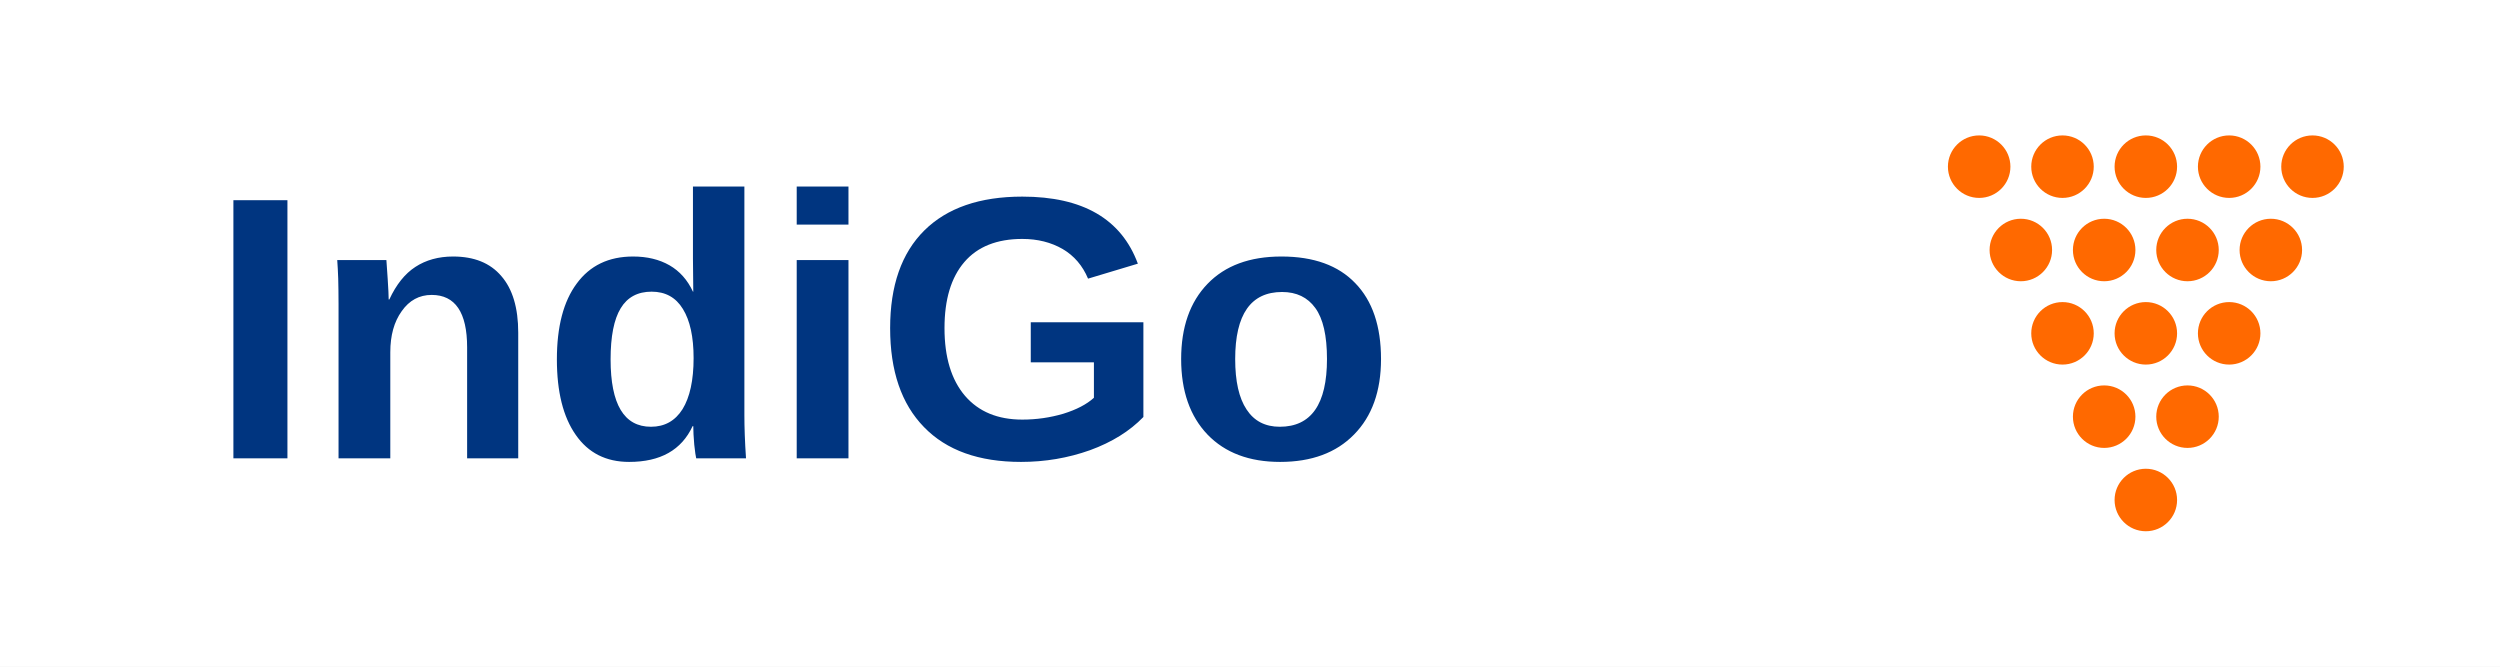
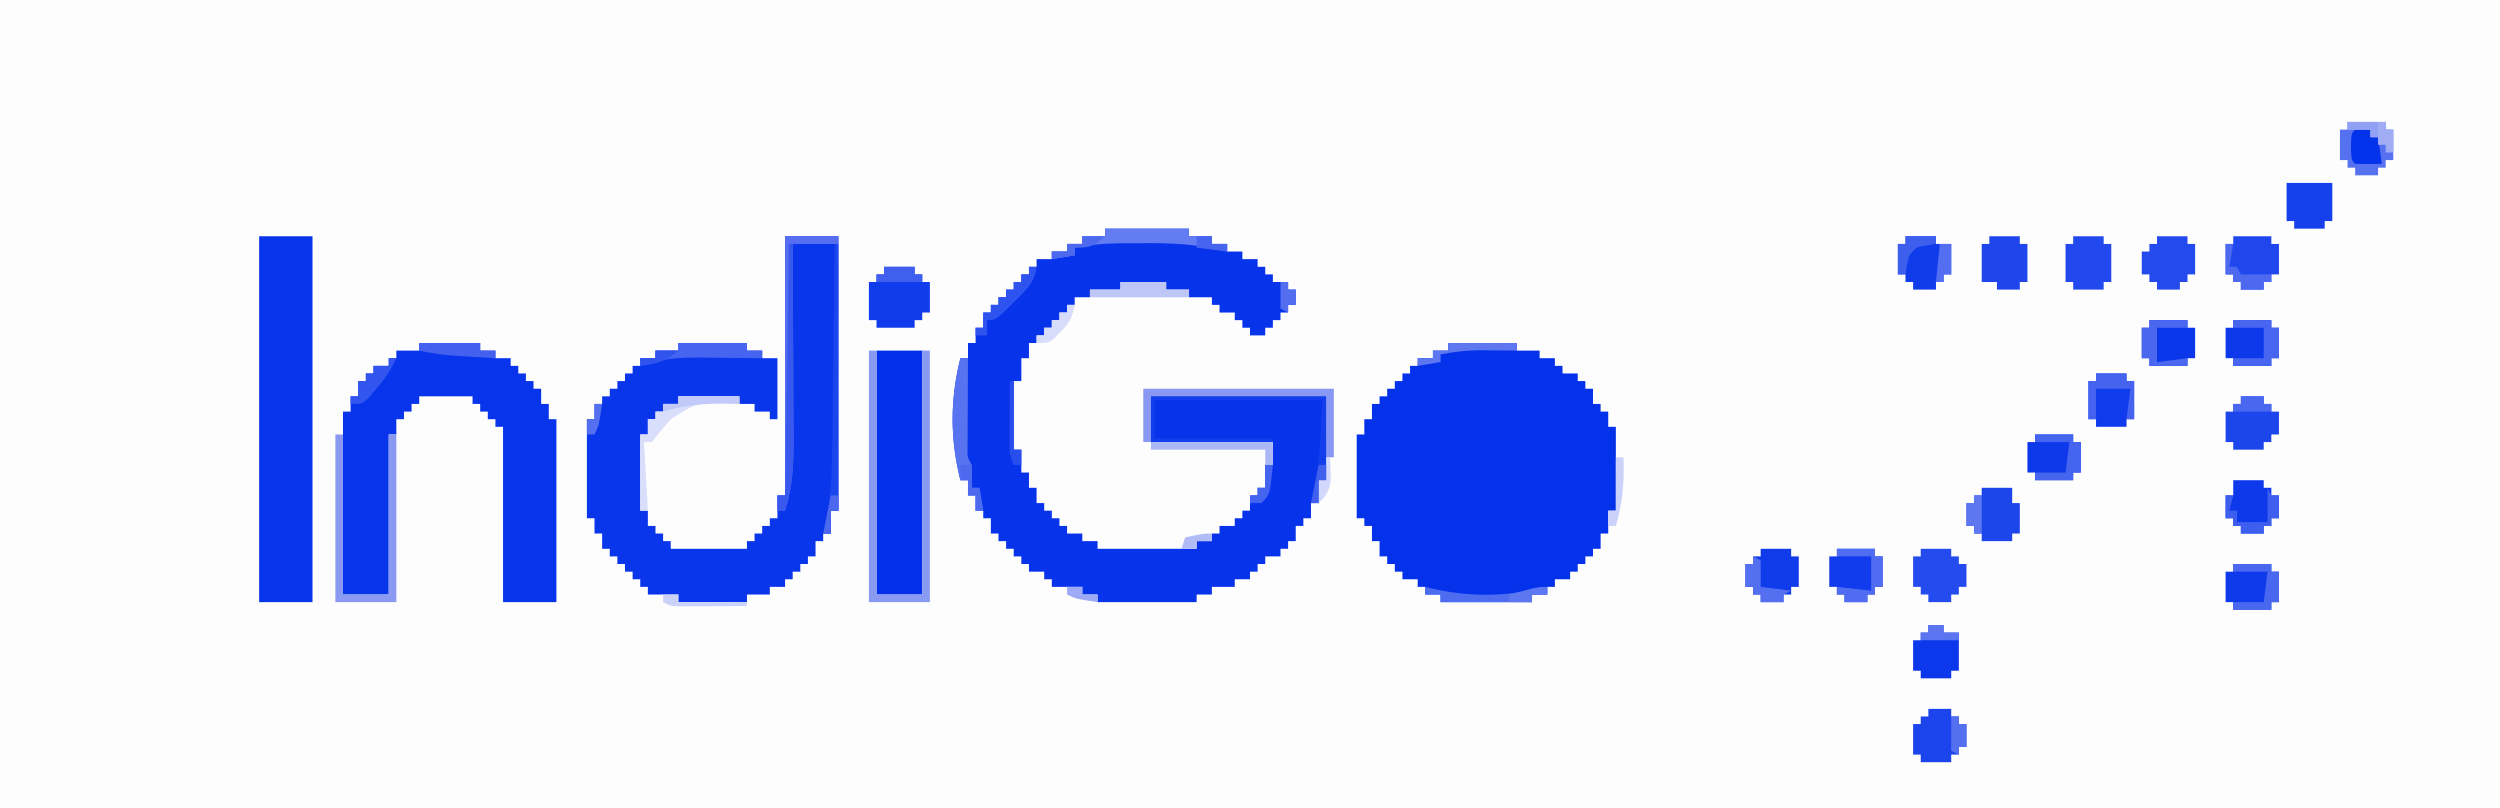
- <svg xmlns="http://www.w3.org/2000/svg" width="120" height="32" viewBox="0 0 120 32">
-   <rect width="120" height="32" fill="white" />
-   <text x="10" y="22" font-family="Arial, sans-serif" font-size="18" font-weight="bold" fill="#003580">IndiGo</text>
-   <circle cx="95" cy="8" r="1.5" fill="#FF6900" />
-   <circle cx="99" cy="8" r="1.5" fill="#FF6900" />
-   <circle cx="103" cy="8" r="1.5" fill="#FF6900" />
-   <circle cx="107" cy="8" r="1.5" fill="#FF6900" />
-   <circle cx="111" cy="8" r="1.5" fill="#FF6900" />
-   <circle cx="97" cy="12" r="1.5" fill="#FF6900" />
-   <circle cx="101" cy="12" r="1.5" fill="#FF6900" />
-   <circle cx="105" cy="12" r="1.5" fill="#FF6900" />
-   <circle cx="109" cy="12" r="1.5" fill="#FF6900" />
-   <circle cx="99" cy="16" r="1.5" fill="#FF6900" />
-   <circle cx="103" cy="16" r="1.5" fill="#FF6900" />
-   <circle cx="107" cy="16" r="1.5" fill="#FF6900" />
-   <circle cx="101" cy="20" r="1.5" fill="#FF6900" />
-   <circle cx="105" cy="20" r="1.5" fill="#FF6900" />
-   <circle cx="103" cy="24" r="1.5" fill="#FF6900" />
+ <svg xmlns="http://www.w3.org/2000/svg" version="1.1" width="656" height="212">
+   <path d="M0 0 C216.48 0 432.96 0 656 0 C656 69.96 656 139.92 656 212 C439.52 212 223.04 212 0 212 C0 142.04 0 72.08 0 0 Z " fill="#FDFDFE" transform="translate(0,0)" />
+   <path d="M0 0 C7.26 0 14.52 0 22 0 C22 0.66 22 1.32 22 2 C23.98 2 25.96 2 28 2 C28 2.66 28 3.32 28 4 C29.32 4 30.64 4 32 4 C32 4.66 32 5.32 32 6 C33.32 6 34.64 6 36 6 C36 6.66 36 7.32 36 8 C37.32 8 38.64 8 40 8 C40 8.66 40 9.32 40 10 C40.66 10 41.32 10 42 10 C42 10.66 42 11.32 42 12 C42.66 12 43.32 12 44 12 C44 12.66 44 13.32 44 14 C45.32 14 46.64 14 48 14 C48 14.66 48 15.32 48 16 C48.66 16 49.32 16 50 16 C50 17.32 50 18.64 50 20 C49.34 20 48.68 20 48 20 C48 20.66 48 21.32 48 22 C47.34 22 46.68 22 46 22 C46 22.66 46 23.32 46 24 C45.34 24 44.68 24 44 24 C44 24.66 44 25.32 44 26 C43.34 26 42.68 26 42 26 C42 26.66 42 27.32 42 28 C40.68 28 39.36 28 38 28 C38 27.34 38 26.68 38 26 C37.34 26 36.68 26 36 26 C36 25.34 36 24.68 36 24 C35.34 24 34.68 24 34 24 C34 23.34 34 22.68 34 22 C32.68 22 31.36 22 30 22 C30 21.34 30 20.68 30 20 C29.34 20 28.68 20 28 20 C28 19.34 28 18.68 28 18 C26.02 18 24.04 18 22 18 C22 17.34 22 16.68 22 16 C20.02 16 18.04 16 16 16 C16 15.34 16 14.68 16 14 C12.04 14 8.08 14 4 14 C4 14.66 4 15.32 4 16 C1.36 16 -1.28 16 -4 16 C-4 16.66 -4 17.32 -4 18 C-5.32 18 -6.64 18 -8 18 C-8 18.66 -8 19.32 -8 20 C-8.66 20 -9.32 20 -10 20 C-10 20.66 -10 21.32 -10 22 C-10.66 22 -11.32 22 -12 22 C-12 22.66 -12 23.32 -12 24 C-12.66 24 -13.32 24 -14 24 C-14 24.66 -14 25.32 -14 26 C-14.66 26 -15.32 26 -16 26 C-16 26.66 -16 27.32 -16 28 C-16.66 28 -17.32 28 -18 28 C-18 28.66 -18 29.32 -18 30 C-18.66 30 -19.32 30 -20 30 C-20 31.32 -20 32.64 -20 34 C-20.66 34 -21.32 34 -22 34 C-22 35.98 -22 37.96 -22 40 C-22.66 40 -23.32 40 -24 40 C-24 45.94 -24 51.88 -24 58 C-23.34 58 -22.68 58 -22 58 C-22 59.98 -22 61.96 -22 64 C-21.34 64 -20.68 64 -20 64 C-20 65.32 -20 66.64 -20 68 C-19.34 68 -18.68 68 -18 68 C-18 69.32 -18 70.64 -18 72 C-17.34 72 -16.68 72 -16 72 C-16 72.66 -16 73.32 -16 74 C-15.34 74 -14.68 74 -14 74 C-14 74.66 -14 75.32 -14 76 C-13.34 76 -12.68 76 -12 76 C-12 76.66 -12 77.32 -12 78 C-11.34 78 -10.68 78 -10 78 C-10 78.66 -10 79.32 -10 80 C-8.68 80 -7.36 80 -6 80 C-6 80.66 -6 81.32 -6 82 C-4.68 82 -3.36 82 -2 82 C-2 82.66 -2 83.32 -2 84 C6.58 84 15.16 84 24 84 C24 83.34 24 82.68 24 82 C25.32 82 26.64 82 28 82 C28 81.34 28 80.68 28 80 C28.66 80 29.32 80 30 80 C30 79.34 30 78.68 30 78 C31.32 78 32.64 78 34 78 C34 77.34 34 76.68 34 76 C34.66 76 35.32 76 36 76 C36 75.34 36 74.68 36 74 C36.66 74 37.32 74 38 74 C38 72.68 38 71.36 38 70 C38.66 70 39.32 70 40 70 C40 69.34 40 68.68 40 68 C40.66 68 41.32 68 42 68 C42 66.02 42 64.04 42 62 C42.66 62 43.32 62 44 62 C44 60.02 44 58.04 44 56 C33.44 56 22.88 56 12 56 C12 52.04 12 48.08 12 44 C27.18 44 42.36 44 58 44 C58 51.26 58 58.52 58 66 C57.34 66 56.68 66 56 66 C56 67.98 56 69.96 56 72 C55.34 72 54.68 72 54 72 C54 73.32 54 74.64 54 76 C53.34 76 52.68 76 52 76 C52 76.66 52 77.32 52 78 C51.34 78 50.68 78 50 78 C50 79.32 50 80.64 50 82 C49.34 82 48.68 82 48 82 C48 82.66 48 83.32 48 84 C47.34 84 46.68 84 46 84 C46 84.66 46 85.32 46 86 C44.68 86 43.36 86 42 86 C42 86.66 42 87.32 42 88 C41.34 88 40.68 88 40 88 C40 88.66 40 89.32 40 90 C39.34 90 38.68 90 38 90 C38 90.66 38 91.32 38 92 C36.68 92 35.36 92 34 92 C34 92.66 34 93.32 34 94 C32.02 94 30.04 94 28 94 C28 94.66 28 95.32 28 96 C26.68 96 25.36 96 24 96 C24 96.66 24 97.32 24 98 C15.42 98 6.84 98 -2 98 C-2 97.34 -2 96.68 -2 96 C-3.32 96 -4.64 96 -6 96 C-6 95.34 -6 94.68 -6 94 C-8.64 94 -11.28 94 -14 94 C-14 93.34 -14 92.68 -14 92 C-14.66 92 -15.32 92 -16 92 C-16 91.34 -16 90.68 -16 90 C-17.32 90 -18.64 90 -20 90 C-20 89.34 -20 88.68 -20 88 C-20.66 88 -21.32 88 -22 88 C-22 87.34 -22 86.68 -22 86 C-22.66 86 -23.32 86 -24 86 C-24 85.34 -24 84.68 -24 84 C-24.66 84 -25.32 84 -26 84 C-26 83.34 -26 82.68 -26 82 C-26.66 82 -27.32 82 -28 82 C-28 81.34 -28 80.68 -28 80 C-28.66 80 -29.32 80 -30 80 C-30 78.68 -30 77.36 -30 76 C-30.66 76 -31.32 76 -32 76 C-32 75.34 -32 74.68 -32 74 C-32.66 74 -33.32 74 -34 74 C-34 72.68 -34 71.36 -34 70 C-34.66 70 -35.32 70 -36 70 C-36 68.68 -36 67.36 -36 66 C-36.66 66 -37.32 66 -38 66 C-40.708 55.072 -40.708 44.928 -38 34 C-37.34 34 -36.68 34 -36 34 C-36 32.68 -36 31.36 -36 30 C-35.34 30 -34.68 30 -34 30 C-34 28.68 -34 27.36 -34 26 C-33.34 26 -32.68 26 -32 26 C-32 24.68 -32 23.36 -32 22 C-31.34 22 -30.68 22 -30 22 C-30 21.34 -30 20.68 -30 20 C-29.34 20 -28.68 20 -28 20 C-28 19.34 -28 18.68 -28 18 C-27.34 18 -26.68 18 -26 18 C-26 17.34 -26 16.68 -26 16 C-25.34 16 -24.68 16 -24 16 C-24 15.34 -24 14.68 -24 14 C-23.34 14 -22.68 14 -22 14 C-22 13.34 -22 12.68 -22 12 C-21.34 12 -20.68 12 -20 12 C-20 11.34 -20 10.68 -20 10 C-19.34 10 -18.68 10 -18 10 C-18 9.34 -18 8.68 -18 8 C-16.68 8 -15.36 8 -14 8 C-14 7.34 -14 6.68 -14 6 C-12.68 6 -11.36 6 -10 6 C-10 5.34 -10 4.68 -10 4 C-8.68 4 -7.36 4 -6 4 C-6 3.34 -6 2.68 -6 2 C-4.02 2 -2.04 2 0 2 C0 1.34 0 0.68 0 0 Z " fill="#0734EB" transform="translate(290,60)" />
+   <path d="M0 0 C5.94 0 11.88 0 18 0 C18 0.66 18 1.32 18 2 C19.98 2 21.96 2 24 2 C24 2.66 24 3.32 24 4 C25.32 4 26.64 4 28 4 C28 4.66 28 5.32 28 6 C28.66 6 29.32 6 30 6 C30 6.66 30 7.32 30 8 C31.32 8 32.64 8 34 8 C34 8.66 34 9.32 34 10 C34.66 10 35.32 10 36 10 C36 10.66 36 11.32 36 12 C36.66 12 37.32 12 38 12 C38 13.32 38 14.64 38 16 C38.66 16 39.32 16 40 16 C40 16.66 40 17.32 40 18 C40.66 18 41.32 18 42 18 C42 19.32 42 20.64 42 22 C42.66 22 43.32 22 44 22 C44 29.26 44 36.52 44 44 C43.34 44 42.68 44 42 44 C42 45.98 42 47.96 42 50 C41.34 50 40.68 50 40 50 C40 51.32 40 52.64 40 54 C39.34 54 38.68 54 38 54 C38 54.66 38 55.32 38 56 C37.34 56 36.68 56 36 56 C36 56.66 36 57.32 36 58 C35.34 58 34.68 58 34 58 C34 58.66 34 59.32 34 60 C33.34 60 32.68 60 32 60 C32 60.66 32 61.32 32 62 C30.68 62 29.36 62 28 62 C28 62.66 28 63.32 28 64 C27.34 64 26.68 64 26 64 C26 64.66 26 65.32 26 66 C24.68 66 23.36 66 22 66 C22 66.66 22 67.32 22 68 C14.08 68 6.16 68 -2 68 C-2 67.34 -2 66.68 -2 66 C-3.32 66 -4.64 66 -6 66 C-6 65.34 -6 64.68 -6 64 C-6.66 64 -7.32 64 -8 64 C-8 63.34 -8 62.68 -8 62 C-9.32 62 -10.64 62 -12 62 C-12 61.34 -12 60.68 -12 60 C-12.66 60 -13.32 60 -14 60 C-14 59.34 -14 58.68 -14 58 C-14.66 58 -15.32 58 -16 58 C-16 57.34 -16 56.68 -16 56 C-16.66 56 -17.32 56 -18 56 C-18 54.68 -18 53.36 -18 52 C-18.66 52 -19.32 52 -20 52 C-20 50.68 -20 49.36 -20 48 C-20.66 48 -21.32 48 -22 48 C-22 47.34 -22 46.68 -22 46 C-22.66 46 -23.32 46 -24 46 C-24 38.74 -24 31.48 -24 24 C-23.34 24 -22.68 24 -22 24 C-22 22.68 -22 21.36 -22 20 C-21.34 20 -20.68 20 -20 20 C-20 18.68 -20 17.36 -20 16 C-19.34 16 -18.68 16 -18 16 C-18 15.34 -18 14.68 -18 14 C-17.34 14 -16.68 14 -16 14 C-16 13.34 -16 12.68 -16 12 C-15.34 12 -14.68 12 -14 12 C-14 11.34 -14 10.68 -14 10 C-13.34 10 -12.68 10 -12 10 C-12 9.34 -12 8.68 -12 8 C-11.34 8 -10.68 8 -10 8 C-10 7.34 -10 6.68 -10 6 C-9.34 6 -8.68 6 -8 6 C-8 5.34 -8 4.68 -8 4 C-6.68 4 -5.36 4 -4 4 C-4 3.34 -4 2.68 -4 2 C-2.68 2 -1.36 2 0 2 C0 1.34 0 0.68 0 0 Z " fill="#0432EB" transform="translate(380,90)" />
+   <path d="M0 0 C4.62 0 9.24 0 14 0 C14 23.76 14 47.52 14 72 C13.34 72 12.68 72 12 72 C12 73.98 12 75.96 12 78 C11.34 78 10.68 78 10 78 C10 78.66 10 79.32 10 80 C9.34 80 8.68 80 8 80 C8 81.32 8 82.64 8 84 C7.34 84 6.68 84 6 84 C6 84.66 6 85.32 6 86 C5.34 86 4.68 86 4 86 C4 86.66 4 87.32 4 88 C3.34 88 2.68 88 2 88 C2 88.66 2 89.32 2 90 C1.34 90 0.68 90 0 90 C0 90.66 0 91.32 0 92 C-1.32 92 -2.64 92 -4 92 C-4 92.66 -4 93.32 -4 94 C-5.98 94 -7.96 94 -10 94 C-10 94.66 -10 95.32 -10 96 C-15.94 96 -21.88 96 -28 96 C-28 95.34 -28 94.68 -28 94 C-30.64 94 -33.28 94 -36 94 C-36 93.34 -36 92.68 -36 92 C-36.66 92 -37.32 92 -38 92 C-38 91.34 -38 90.68 -38 90 C-38.66 90 -39.32 90 -40 90 C-40 89.34 -40 88.68 -40 88 C-40.66 88 -41.32 88 -42 88 C-42 87.34 -42 86.68 -42 86 C-42.66 86 -43.32 86 -44 86 C-44 85.34 -44 84.68 -44 84 C-44.66 84 -45.32 84 -46 84 C-46 83.34 -46 82.68 -46 82 C-46.66 82 -47.32 82 -48 82 C-48 80.68 -48 79.36 -48 78 C-48.66 78 -49.32 78 -50 78 C-50 76.68 -50 75.36 -50 74 C-50.66 74 -51.32 74 -52 74 C-52 65.42 -52 56.84 -52 48 C-51.34 48 -50.68 48 -50 48 C-50 46.68 -50 45.36 -50 44 C-49.34 44 -48.68 44 -48 44 C-48 43.34 -48 42.68 -48 42 C-47.34 42 -46.68 42 -46 42 C-46 41.34 -46 40.68 -46 40 C-45.34 40 -44.68 40 -44 40 C-44 39.34 -44 38.68 -44 38 C-43.34 38 -42.68 38 -42 38 C-42 37.34 -42 36.68 -42 36 C-41.34 36 -40.68 36 -40 36 C-40 35.34 -40 34.68 -40 34 C-39.34 34 -38.68 34 -38 34 C-38 33.34 -38 32.68 -38 32 C-36.68 32 -35.36 32 -34 32 C-34 31.34 -34 30.68 -34 30 C-32.02 30 -30.04 30 -28 30 C-28 29.34 -28 28.68 -28 28 C-22.06 28 -16.12 28 -10 28 C-10 28.66 -10 29.32 -10 30 C-8.68 30 -7.36 30 -6 30 C-6 30.66 -6 31.32 -6 32 C-4.68 32 -3.36 32 -2 32 C-2 37.28 -2 42.56 -2 48 C-2.66 48 -3.32 48 -4 48 C-4 47.34 -4 46.68 -4 46 C-5.32 46 -6.64 46 -8 46 C-8 45.34 -8 44.68 -8 44 C-9.32 44 -10.64 44 -12 44 C-12 43.34 -12 42.68 -12 42 C-17.28 42 -22.56 42 -28 42 C-28 42.66 -28 43.32 -28 44 C-29.32 44 -30.64 44 -32 44 C-32 44.66 -32 45.32 -32 46 C-32.66 46 -33.32 46 -34 46 C-34 46.66 -34 47.32 -34 48 C-34.66 48 -35.32 48 -36 48 C-36 49.32 -36 50.64 -36 52 C-36.66 52 -37.32 52 -38 52 C-38 58.6 -38 65.2 -38 72 C-37.34 72 -36.68 72 -36 72 C-36 73.32 -36 74.64 -36 76 C-35.34 76 -34.68 76 -34 76 C-34 76.66 -34 77.32 -34 78 C-33.34 78 -32.68 78 -32 78 C-32 78.66 -32 79.32 -32 80 C-31.34 80 -30.68 80 -30 80 C-30 80.66 -30 81.32 -30 82 C-23.4 82 -16.8 82 -10 82 C-10 81.34 -10 80.68 -10 80 C-9.34 80 -8.68 80 -8 80 C-8 79.34 -8 78.68 -8 78 C-7.34 78 -6.68 78 -6 78 C-6 77.34 -6 76.68 -6 76 C-5.34 76 -4.68 76 -4 76 C-4 75.34 -4 74.68 -4 74 C-3.34 74 -2.68 74 -2 74 C-2 72.02 -2 70.04 -2 68 C-1.34 68 -0.68 68 0 68 C0 45.56 0 23.12 0 0 Z " fill="#0935EB" transform="translate(206,62)" />
+   <path d="M0 0 C5.28 0 10.56 0 16 0 C16 0.66 16 1.32 16 2 C17.32 2 18.64 2 20 2 C20 2.66 20 3.32 20 4 C21.32 4 22.64 4 24 4 C24 4.66 24 5.32 24 6 C24.66 6 25.32 6 26 6 C26 6.66 26 7.32 26 8 C26.66 8 27.32 8 28 8 C28 8.66 28 9.32 28 10 C28.66 10 29.32 10 30 10 C30 10.66 30 11.32 30 12 C30.66 12 31.32 12 32 12 C32 13.32 32 14.64 32 16 C32.66 16 33.32 16 34 16 C34 17.32 34 18.64 34 20 C34.66 20 35.32 20 36 20 C36 35.84 36 51.68 36 68 C31.38 68 26.76 68 22 68 C22 52.82 22 37.64 22 22 C21.34 22 20.68 22 20 22 C20 21.34 20 20.68 20 20 C19.34 20 18.68 20 18 20 C18 19.34 18 18.68 18 18 C17.34 18 16.68 18 16 18 C16 17.34 16 16.68 16 16 C15.34 16 14.68 16 14 16 C14 15.34 14 14.68 14 14 C9.38 14 4.76 14 0 14 C0 14.66 0 15.32 0 16 C-0.66 16 -1.32 16 -2 16 C-2 16.66 -2 17.32 -2 18 C-2.66 18 -3.32 18 -4 18 C-4 18.66 -4 19.32 -4 20 C-4.66 20 -5.32 20 -6 20 C-6 21.32 -6 22.64 -6 24 C-6.66 24 -7.32 24 -8 24 C-8 37.86 -8 51.72 -8 66 C-11.96 66 -15.92 66 -20 66 C-20 50.16 -20 34.32 -20 18 C-19.34 18 -18.68 18 -18 18 C-18 16.68 -18 15.36 -18 14 C-17.34 14 -16.68 14 -16 14 C-16 12.68 -16 11.36 -16 10 C-15.34 10 -14.68 10 -14 10 C-14 9.34 -14 8.68 -14 8 C-13.34 8 -12.68 8 -12 8 C-12 7.34 -12 6.68 -12 6 C-10.68 6 -9.36 6 -8 6 C-8 5.34 -8 4.68 -8 4 C-7.34 4 -6.68 4 -6 4 C-6 3.34 -6 2.68 -6 2 C-4.02 2 -2.04 2 0 2 C0 1.34 0 0.68 0 0 Z " fill="#0835EB" transform="translate(110,90)" />
+   <path d="M0 0 C4.62 0 9.24 0 14 0 C14 31.68 14 63.36 14 96 C9.38 96 4.76 96 0 96 C0 64.32 0 32.64 0 0 Z " fill="#0835EB" transform="translate(68,62)" />
+   <path d="M0 0 C3.96 0 7.92 0 12 0 C12 21.12 12 42.24 12 64 C8.04 64 4.08 64 0 64 C0 42.88 0 21.76 0 0 Z " fill="#0331EB" transform="translate(230,92)" />
+   <path d="M0 0 C0.66 0 1.32 0 2 0 C2 21.12 2 42.24 2 64 C5.96 64 9.92 64 14 64 C14 42.88 14 21.76 14 0 C14.66 0 15.32 0 16 0 C16 21.78 16 43.56 16 66 C10.72 66 5.44 66 0 66 C0 44.22 0 22.44 0 0 Z " fill="#899AF3" transform="translate(228,92)" />
+   <path d="M0 0 C2.64 0 5.28 0 8 0 C8 0.66 8 1.32 8 2 C8.66 2 9.32 2 10 2 C10 2.66 10 3.32 10 4 C10.66 4 11.32 4 12 4 C12 6.64 12 9.28 12 12 C11.34 12 10.68 12 10 12 C10 12.66 10 13.32 10 14 C9.34 14 8.68 14 8 14 C8 14.66 8 15.32 8 16 C4.7 16 1.4 16 -2 16 C-2 15.34 -2 14.68 -2 14 C-2.66 14 -3.32 14 -4 14 C-4 10.7 -4 7.4 -4 4 C-3.34 4 -2.68 4 -2 4 C-2 3.34 -2 2.68 -2 2 C-1.34 2 -0.68 2 0 2 C0 1.34 0 0.68 0 0 Z " fill="#113CEC" transform="translate(232,70)" />
+   <path d="M0 0 C0.66 0 1.32 0 2 0 C2 13.86 2 27.72 2 42 C5.96 42 9.92 42 14 42 C14 28.14 14 14.28 14 0 C14.66 0 15.32 0 16 0 C16 14.52 16 29.04 16 44 C10.72 44 5.44 44 0 44 C0 29.48 0 14.96 0 0 Z " fill="#8A9AF3" transform="translate(88,114)" />
+   <path d="M0 0 C4.62 0 9.24 0 14 0 C14 0.66 14 1.32 14 2 C10.04 2 6.08 2 2 2 C2.01 3.836 2.021 5.673 2.032 7.564 C2.064 13.655 2.087 19.746 2.104 25.837 C2.114 29.527 2.128 33.217 2.151 36.907 C2.173 40.473 2.185 44.039 2.19 47.606 C2.195 49.617 2.211 51.629 2.227 53.641 C2.227 60.12 1.97 65.81 0 72 C-0.66 72 -1.32 72 -2 72 C-2 70.68 -2 69.36 -2 68 C-1.34 68 -0.68 68 0 68 C0 45.56 0 23.12 0 0 Z " fill="#556FF0" transform="translate(206,62)" />
+   <path d="M0 0 C3.3 0 6.6 0 10 0 C10 0.66 10 1.32 10 2 C10.66 2 11.32 2 12 2 C12 4.64 12 7.28 12 10 C11.34 10 10.68 10 10 10 C10 10.66 10 11.32 10 12 C9.34 12 8.68 12 8 12 C8 12.66 8 13.32 8 14 C6.02 14 4.04 14 2 14 C2 13.34 2 12.68 2 12 C1.34 12 0.68 12 0 12 C0 11.34 0 10.68 0 10 C-0.66 10 -1.32 10 -2 10 C-2 7.36 -2 4.72 -2 2 C-1.34 2 -0.68 2 0 2 C0 1.34 0 0.68 0 0 Z " fill="#113BEC" transform="translate(482,144)" />
+   <path d="M0 0 C3.3 0 6.6 0 10 0 C10 0.66 10 1.32 10 2 C10.66 2 11.32 2 12 2 C12 4.64 12 7.28 12 10 C11.34 10 10.68 10 10 10 C10 10.66 10 11.32 10 12 C9.34 12 8.68 12 8 12 C8 12.66 8 13.32 8 14 C6.02 14 4.04 14 2 14 C2 13.34 2 12.68 2 12 C1.34 12 0.68 12 0 12 C0 11.34 0 10.68 0 10 C-0.66 10 -1.32 10 -2 10 C-2 7.36 -2 4.72 -2 2 C-1.34 2 -0.68 2 0 2 C0 1.34 0 0.68 0 0 Z " fill="#2047ED" transform="translate(586,62)" />
+   <path d="M0 0 C3.3 0 6.6 0 10 0 C10 0.66 10 1.32 10 2 C10.66 2 11.32 2 12 2 C12 4.64 12 7.28 12 10 C11.34 10 10.68 10 10 10 C10 10.66 10 11.32 10 12 C9.34 12 8.68 12 8 12 C8 12.66 8 13.32 8 14 C6.02 14 4.04 14 2 14 C2 13.34 2 12.68 2 12 C1.34 12 0.68 12 0 12 C0 11.34 0 10.68 0 10 C-0.66 10 -1.32 10 -2 10 C-2 7.36 -2 4.72 -2 2 C-1.34 2 -0.68 2 0 2 C0 1.34 0 0.68 0 0 Z " fill="#5671F0" transform="translate(616,32)" />
+   <path d="M0 0 C2.64 0 5.28 0 8 0 C8 1.32 8 2.64 8 4 C8.66 4 9.32 4 10 4 C10 6.64 10 9.28 10 12 C9.34 12 8.68 12 8 12 C8 12.66 8 13.32 8 14 C5.36 14 2.72 14 0 14 C0 13.34 0 12.68 0 12 C-0.66 12 -1.32 12 -2 12 C-2 11.34 -2 10.68 -2 10 C-2.66 10 -3.32 10 -4 10 C-4 8.02 -4 6.04 -4 4 C-3.34 4 -2.68 4 -2 4 C-2 3.34 -2 2.68 -2 2 C-1.34 2 -0.68 2 0 2 C0 1.34 0 0.68 0 0 Z " fill="#1D45EC" transform="translate(520,128)" />
+   <path d="M0 0 C2.64 0 5.28 0 8 0 C8 0.66 8 1.32 8 2 C9.32 2 10.64 2 12 2 C12 4.64 12 7.28 12 10 C11.34 10 10.68 10 10 10 C10 10.66 10 11.32 10 12 C9.34 12 8.68 12 8 12 C8 12.66 8 13.32 8 14 C6.02 14 4.04 14 2 14 C2 13.34 2 12.68 2 12 C1.34 12 0.68 12 0 12 C0 11.34 0 10.68 0 10 C-0.66 10 -1.32 10 -2 10 C-2 7.36 -2 4.72 -2 2 C-1.34 2 -0.68 2 0 2 C0 1.34 0 0.68 0 0 Z " fill="#113CEC" transform="translate(500,62)" />
+   <path d="M0 0 C1.98 0 3.96 0 6 0 C6 0.66 6 1.32 6 2 C6.66 2 7.32 2 8 2 C8 2.66 8 3.32 8 4 C8.66 4 9.32 4 10 4 C10 5.98 10 7.96 10 10 C9.34 10 8.68 10 8 10 C8 10.66 8 11.32 8 12 C7.34 12 6.68 12 6 12 C6 12.66 6 13.32 6 14 C3.36 14 0.72 14 -2 14 C-2 13.34 -2 12.68 -2 12 C-2.66 12 -3.32 12 -4 12 C-4 9.36 -4 6.72 -4 4 C-3.34 4 -2.68 4 -2 4 C-2 3.34 -2 2.68 -2 2 C-1.34 2 -0.68 2 0 2 C0 1.34 0 0.68 0 0 Z " fill="#1C44EC" transform="translate(506,186)" />
+   <path d="M0 0 C2.64 0 5.28 0 8 0 C8 0.66 8 1.32 8 2 C8.66 2 9.32 2 10 2 C10 2.66 10 3.32 10 4 C10.66 4 11.32 4 12 4 C12 5.98 12 7.96 12 10 C11.34 10 10.68 10 10 10 C10 10.66 10 11.32 10 12 C9.34 12 8.68 12 8 12 C8 12.66 8 13.32 8 14 C6.02 14 4.04 14 2 14 C2 13.34 2 12.68 2 12 C1.34 12 0.68 12 0 12 C0 11.34 0 10.68 0 10 C-0.66 10 -1.32 10 -2 10 C-2 7.36 -2 4.72 -2 2 C-1.34 2 -0.68 2 0 2 C0 1.34 0 0.68 0 0 Z " fill="#244BED" transform="translate(504,144)" />
+   <path d="M0 0 C2.64 0 5.28 0 8 0 C8 0.66 8 1.32 8 2 C8.66 2 9.32 2 10 2 C10 4.64 10 7.28 10 10 C9.34 10 8.68 10 8 10 C8 10.66 8 11.32 8 12 C7.34 12 6.68 12 6 12 C6 12.66 6 13.32 6 14 C4.02 14 2.04 14 0 14 C0 13.34 0 12.68 0 12 C-0.66 12 -1.32 12 -2 12 C-2 11.34 -2 10.68 -2 10 C-2.66 10 -3.32 10 -4 10 C-4 8.02 -4 6.04 -4 4 C-3.34 4 -2.68 4 -2 4 C-2 3.34 -2 2.68 -2 2 C-1.34 2 -0.68 2 0 2 C0 1.34 0 0.68 0 0 Z " fill="#103BEB" transform="translate(462,144)" />
+   <path d="M0 0 C1.98 0 3.96 0 6 0 C6 0.66 6 1.32 6 2 C6.66 2 7.32 2 8 2 C8 2.66 8 3.32 8 4 C8.66 4 9.32 4 10 4 C10 5.98 10 7.96 10 10 C9.34 10 8.68 10 8 10 C8 10.66 8 11.32 8 12 C7.34 12 6.68 12 6 12 C6 12.66 6 13.32 6 14 C3.36 14 0.72 14 -2 14 C-2 13.34 -2 12.68 -2 12 C-2.66 12 -3.32 12 -4 12 C-4 9.36 -4 6.72 -4 4 C-3.34 4 -2.68 4 -2 4 C-2 3.34 -2 2.68 -2 2 C-1.34 2 -0.68 2 0 2 C0 1.34 0 0.68 0 0 Z " fill="#1D45EC" transform="translate(588,104)" />
+   <path d="M0 0 C16.5 0 33 0 50 0 C50 5.94 50 11.88 50 18 C49.34 18 48.68 18 48 18 C48 12.72 48 7.44 48 2 C32.82 2 17.64 2 2 2 C2 5.96 2 9.92 2 14 C1.34 14 0.68 14 0 14 C0 9.38 0 4.76 0 0 Z " fill="#8999F3" transform="translate(300,102)" />
+   <path d="M0 0 C2.64 0 5.28 0 8 0 C8 0.66 8 1.32 8 2 C8.66 2 9.32 2 10 2 C10 4.64 10 7.28 10 10 C9.34 10 8.68 10 8 10 C8 10.66 8 11.32 8 12 C7.34 12 6.68 12 6 12 C6 12.66 6 13.32 6 14 C4.02 14 2.04 14 0 14 C0 13.34 0 12.68 0 12 C-0.66 12 -1.32 12 -2 12 C-2 11.34 -2 10.68 -2 10 C-2.66 10 -3.32 10 -4 10 C-4 8.02 -4 6.04 -4 4 C-3.34 4 -2.68 4 -2 4 C-2 3.34 -2 2.68 -2 2 C-1.34 2 -0.68 2 0 2 C0 1.34 0 0.68 0 0 Z " fill="#234AED" transform="translate(566,62)" />
+   <path d="M0 0 C3.3 0 6.6 0 10 0 C10 0.66 10 1.32 10 2 C10.66 2 11.32 2 12 2 C12 4.64 12 7.28 12 10 C11.34 10 10.68 10 10 10 C10 10.66 10 11.32 10 12 C6.7 12 3.4 12 0 12 C0 11.34 0 10.68 0 10 C-0.66 10 -1.32 10 -2 10 C-2 7.36 -2 4.72 -2 2 C-1.34 2 -0.68 2 0 2 C0 1.34 0 0.68 0 0 Z " fill="#0E3AEB" transform="translate(586,148)" />
+   <path d="M0 0 C2.64 0 5.28 0 8 0 C8 0.66 8 1.32 8 2 C8.66 2 9.32 2 10 2 C10 2.66 10 3.32 10 4 C10.66 4 11.32 4 12 4 C12 5.98 12 7.96 12 10 C11.34 10 10.68 10 10 10 C10 10.66 10 11.32 10 12 C9.34 12 8.68 12 8 12 C8 12.66 8 13.32 8 14 C6.02 14 4.04 14 2 14 C2 13.34 2 12.68 2 12 C1.34 12 0.68 12 0 12 C0 11.34 0 10.68 0 10 C-0.66 10 -1.32 10 -2 10 C-2 8.02 -2 6.04 -2 4 C-1.34 4 -0.68 4 0 4 C0 2.68 0 1.36 0 0 Z " fill="#0E39EB" transform="translate(586,126)" />
+   <path d="M0 0 C3.3 0 6.6 0 10 0 C10 0.66 10 1.32 10 2 C10.66 2 11.32 2 12 2 C12 4.64 12 7.28 12 10 C11.34 10 10.68 10 10 10 C10 10.66 10 11.32 10 12 C6.7 12 3.4 12 0 12 C0 11.34 0 10.68 0 10 C-0.66 10 -1.32 10 -2 10 C-2 7.36 -2 4.72 -2 2 C-1.34 2 -0.68 2 0 2 C0 1.34 0 0.68 0 0 Z " fill="#0E39EB" transform="translate(534,114)" />
+   <path d="M0 0 C2.64 0 5.28 0 8 0 C8 0.66 8 1.32 8 2 C8.66 2 9.32 2 10 2 C10 5.3 10 8.6 10 12 C9.34 12 8.68 12 8 12 C8 12.66 8 13.32 8 14 C5.36 14 2.72 14 0 14 C0 13.34 0 12.68 0 12 C-0.66 12 -1.32 12 -2 12 C-2 8.7 -2 5.4 -2 2 C-1.34 2 -0.68 2 0 2 C0 1.34 0 0.68 0 0 Z " fill="#103BEC" transform="translate(550,98)" />
+   <path d="M0 0 C3.3 0 6.6 0 10 0 C10 0.66 10 1.32 10 2 C10.66 2 11.32 2 12 2 C12 4.64 12 7.28 12 10 C11.34 10 10.68 10 10 10 C10 10.66 10 11.32 10 12 C6.7 12 3.4 12 0 12 C0 11.34 0 10.68 0 10 C-0.66 10 -1.32 10 -2 10 C-2 7.36 -2 4.72 -2 2 C-1.34 2 -0.68 2 0 2 C0 1.34 0 0.68 0 0 Z " fill="#0E39EB" transform="translate(586,84)" />
+   <path d="M0 0 C3.3 0 6.6 0 10 0 C10 0.66 10 1.32 10 2 C10.66 2 11.32 2 12 2 C12 4.64 12 7.28 12 10 C11.34 10 10.68 10 10 10 C10 10.66 10 11.32 10 12 C6.7 12 3.4 12 0 12 C0 11.34 0 10.68 0 10 C-0.66 10 -1.32 10 -2 10 C-2 7.36 -2 4.72 -2 2 C-1.34 2 -0.68 2 0 2 C0 1.34 0 0.68 0 0 Z " fill="#0B37EB" transform="translate(564,84)" />
+   <path d="M0 0 C2.64 0 5.28 0 8 0 C8 0.66 8 1.32 8 2 C8.66 2 9.32 2 10 2 C10 5.3 10 8.6 10 12 C9.34 12 8.68 12 8 12 C8 12.66 8 13.32 8 14 C5.36 14 2.72 14 0 14 C0 13.34 0 12.68 0 12 C-0.66 12 -1.32 12 -2 12 C-2 8.7 -2 5.4 -2 2 C-1.34 2 -0.68 2 0 2 C0 1.34 0 0.68 0 0 Z " fill="#2249ED" transform="translate(544,62)" />
+   <path d="M0 0 C2.64 0 5.28 0 8 0 C8 0.66 8 1.32 8 2 C8.66 2 9.32 2 10 2 C10 5.3 10 8.6 10 12 C9.34 12 8.68 12 8 12 C8 12.66 8 13.32 8 14 C6.02 14 4.04 14 2 14 C2 13.34 2 12.68 2 12 C0.68 12 -0.64 12 -2 12 C-2 8.7 -2 5.4 -2 2 C-1.34 2 -0.68 2 0 2 C0 1.34 0 0.68 0 0 Z " fill="#1E46EC" transform="translate(522,62)" />
+   <path d="M0 0 C1.32 0 2.64 0 4 0 C4 0.66 4 1.32 4 2 C5.32 2 6.64 2 8 2 C8 5.3 8 8.6 8 12 C7.34 12 6.68 12 6 12 C6 12.66 6 13.32 6 14 C3.36 14 0.72 14 -2 14 C-2 13.34 -2 12.68 -2 12 C-2.66 12 -3.32 12 -4 12 C-4 9.36 -4 6.72 -4 4 C-3.34 4 -2.68 4 -2 4 C-2 3.34 -2 2.68 -2 2 C-1.34 2 -0.68 2 0 2 C0 1.34 0 0.68 0 0 Z " fill="#0C38EB" transform="translate(506,164)" />
+   <path d="M0 0 C3.96 0 7.92 0 12 0 C12 3.3 12 6.6 12 10 C11.34 10 10.68 10 10 10 C10 10.66 10 11.32 10 12 C7.36 12 4.72 12 2 12 C2 11.34 2 10.68 2 10 C1.34 10 0.68 10 0 10 C0 6.7 0 3.4 0 0 Z " fill="#1640EC" transform="translate(600,48)" />
+   <path d="M0 0 C15.18 0 30.36 0 46 0 C46 7.26 46 14.52 46 22 C45.34 22 44.68 22 44 22 C44 23.98 44 25.96 44 28 C43.34 28 42.68 28 42 28 C42.133 27.475 42.266 26.951 42.402 26.41 C44.382 17.724 44.453 10.302 45 1 C30.48 1 15.96 1 1 1 C1 4.3 1 7.6 1 11 C11.23 11 21.46 11 32 11 C32 11.33 32 11.66 32 12 C21.44 12 10.88 12 0 12 C0 8.04 0 4.08 0 0 Z " fill="#123EEC" transform="translate(302,104)" />
+   <path d="M0 0 C7.26 0 14.52 0 22 0 C22 0.66 22 1.32 22 2 C23.98 2 25.96 2 28 2 C28 2.66 28 3.32 28 4 C29.32 4 30.64 4 32 4 C32 4.66 32 5.32 32 6 C31.13 5.787 31.13 5.787 30.243 5.569 C23.346 4.017 16.802 3.729 9.75 3.812 C8.176 3.813 8.176 3.813 6.57 3.814 C1.612 3.843 -3.13 3.95 -8 5 C-8 5.66 -8 6.32 -8 7 C-9.98 7.33 -11.96 7.66 -14 8 C-14 7.34 -14 6.68 -14 6 C-12.68 6 -11.36 6 -10 6 C-10 5.34 -10 4.68 -10 4 C-8.68 4 -7.36 4 -6 4 C-6 3.34 -6 2.68 -6 2 C-4.02 2 -2.04 2 0 2 C0 1.34 0 0.68 0 0 Z " fill="#637CF1" transform="translate(290,60)" />
+   <path d="M0 0 C0.66 0 1.32 0 2 0 C1.995 0.777 1.99 1.554 1.984 2.355 C1.963 5.862 1.95 9.368 1.938 12.875 C1.929 14.098 1.921 15.322 1.912 16.582 C1.909 17.749 1.906 18.915 1.902 20.117 C1.897 21.196 1.892 22.275 1.886 23.386 C1.821 25.982 1.821 25.982 3 28 C3.04 30 3.043 32 3 34 C3.66 34 4.32 34 5 34 C5.33 35.98 5.66 37.96 6 40 C5.34 40 4.68 40 4 40 C4 38.68 4 37.36 4 36 C3.34 36 2.68 36 2 36 C2 34.68 2 33.36 2 32 C1.34 32 0.68 32 0 32 C-2.708 21.072 -2.708 10.928 0 0 Z " fill="#5873F0" transform="translate(252,94)" />
+   <path d="M0 0 C0.33 0 0.66 0 1 0 C1 23.1 1 46.2 1 70 C0.34 70 -0.32 70 -1 70 C-1 71.98 -1 73.96 -1 76 C-1.66 76 -2.32 76 -3 76 C-2.86 75.457 -2.721 74.914 -2.577 74.354 C-0.757 66.458 -0.652 58.643 -0.586 50.586 C-0.567 49.12 -0.548 47.655 -0.527 46.19 C-0.476 42.366 -0.436 38.542 -0.399 34.718 C-0.359 30.803 -0.308 26.888 -0.258 22.973 C-0.162 15.315 -0.077 7.658 0 0 Z " fill="#1B45ED" transform="translate(219,64)" />
+   <path d="M0 0 C5.28 0 10.56 0 16 0 C16 0.66 16 1.32 16 2 C15.203 1.954 14.407 1.907 13.586 1.859 C5.057 1.541 5.057 1.541 -2 6 C-3.711 7.966 -5.349 9.982 -7 12 C-7.66 12 -8.32 12 -9 12 C-8.67 17.94 -8.34 23.88 -8 30 C-8.66 30 -9.32 30 -10 30 C-10 23.4 -10 16.8 -10 10 C-9.34 10 -8.68 10 -8 10 C-8 8.68 -8 7.36 -8 6 C-7.34 6 -6.68 6 -6 6 C-6 5.34 -6 4.68 -6 4 C-5.34 4 -4.68 4 -4 4 C-4 3.34 -4 2.68 -4 2 C-2.68 2 -1.36 2 0 2 C0 1.34 0 0.68 0 0 Z " fill="#D9DEFB" transform="translate(178,104)" />
+   <path d="M0 0 C0.33 0 0.66 0 1 0 C1.046 7.946 1.082 15.891 1.104 23.837 C1.114 27.527 1.128 31.217 1.151 34.907 C1.173 38.473 1.185 42.039 1.19 45.606 C1.195 47.617 1.211 49.629 1.227 51.641 C1.227 58.12 0.97 63.81 -1 70 C-1.66 70 -2.32 70 -3 70 C-3 68.68 -3 67.36 -3 66 C-2.34 66 -1.68 66 -1 66 C-0.67 44.22 -0.34 22.44 0 0 Z " fill="#3958EE" transform="translate(207,64)" />
+   <path d="M0 0 C5.94 0 11.88 0 18 0 C18 0.66 18 1.32 18 2 C19.32 2 20.64 2 22 2 C22 2.66 22 3.32 22 4 C20.919 3.984 20.919 3.984 19.816 3.968 C16.523 3.926 13.231 3.901 9.938 3.875 C8.804 3.858 7.67 3.841 6.502 3.824 C0.6 3.79 -4.441 3.951 -10 6 C-10 5.34 -10 4.68 -10 4 C-8.68 4 -7.36 4 -6 4 C-6 3.34 -6 2.68 -6 2 C-4.02 2 -2.04 2 0 2 C0 1.34 0 0.68 0 0 Z " fill="#4664EF" transform="translate(178,90)" />
+   <path d="M0 0 C10.56 0 21.12 0 32 0 C32 1.98 32 3.96 32 6 C31.34 6 30.68 6 30 6 C30 4.68 30 3.36 30 2 C20.1 2 10.2 2 0 2 C0 1.34 0 0.68 0 0 Z " fill="#ABB8F6" transform="translate(302,116)" />
+   <path d="M0 0 C3.3 0 6.6 0 10 0 C10 0.66 10 1.32 10 2 C10.66 2 11.32 2 12 2 C12 4.64 12 7.28 12 10 C11.34 10 10.68 10 10 10 C10 10.66 10 11.32 10 12 C9.34 12 8.68 12 8 12 C8 12.66 8 13.32 8 14 C6.02 14 4.04 14 2 14 C2 13.34 2 12.68 2 12 C1.34 12 0.68 12 0 12 C0 11.34 0 10.68 0 10 C2.97 10.33 5.94 10.66 9 11 C9 8.03 9 5.06 9 2 C6.03 2 3.06 2 0 2 C0 1.34 0 0.68 0 0 Z " fill="#506CF0" transform="translate(482,144)" />
+   <path d="M0 0 C1.32 0 2.64 0 4 0 C4 0.66 4 1.32 4 2 C4.66 2 5.32 2 6 2 C6.33 4.31 6.66 6.62 7 9 C4.667 9.042 2.333 9.041 0 9 C-1 8 -1 8 -1.125 4.5 C-1 1 -1 1 0 0 Z " fill="#0332EB" transform="translate(618,34)" />
+   <path d="M0 0 C0.33 0.66 0.66 1.32 1 2 C1.66 2 2.32 2 3 2 C3 3.98 3 5.96 3 8 C2.34 8 1.68 8 1 8 C1 8.66 1 9.32 1 10 C0.34 10 -0.32 10 -1 10 C-1 10.66 -1 11.32 -1 12 C-2.98 12 -4.96 12 -7 12 C-7 11.34 -7 10.68 -7 10 C-7.66 10 -8.32 10 -9 10 C-9 9.34 -9 8.68 -9 8 C-9.66 8 -10.32 8 -11 8 C-11 6.02 -11 4.04 -11 2 C-10.34 2 -9.68 2 -9 2 C-9.33 3.32 -9.66 4.64 -10 6 C-9.34 6 -8.68 6 -8 6 C-8 6.99 -8 7.98 -8 9 C-5.36 9 -2.72 9 0 9 C0 6.03 0 3.06 0 0 Z " fill="#3E5EEE" transform="translate(595,128)" />
+   <path d="M0 0 C3.96 0 7.92 0 12 0 C12 0.66 12 1.32 12 2 C13.98 2 15.96 2 18 2 C18 2.66 18 3.32 18 4 C9.42 4 0.84 4 -8 4 C-8 3.34 -8 2.68 -8 2 C-5.36 2 -2.72 2 0 2 C0 1.34 0 0.68 0 0 Z " fill="#BEC6F8" transform="translate(294,74)" />
+   <path d="M0 0 C0.66 0 1.32 0 2 0 C1.511 4.275 -0.957 6.326 -3.938 9.25 C-4.833 10.142 -5.729 11.034 -6.652 11.953 C-9 14 -9 14 -11 14 C-11 15.32 -11 16.64 -11 18 C-11.99 18 -12.98 18 -14 18 C-14 17.34 -14 16.68 -14 16 C-13.34 16 -12.68 16 -12 16 C-12 14.68 -12 13.36 -12 12 C-11.34 12 -10.68 12 -10 12 C-10 11.34 -10 10.68 -10 10 C-9.34 10 -8.68 10 -8 10 C-8 9.34 -8 8.68 -8 8 C-7.34 8 -6.68 8 -6 8 C-6 7.34 -6 6.68 -6 6 C-5.34 6 -4.68 6 -4 6 C-4 5.34 -4 4.68 -4 4 C-3.34 4 -2.68 4 -2 4 C-2 3.34 -2 2.68 -2 2 C-1.34 2 -0.68 2 0 2 C0 1.34 0 0.68 0 0 Z " fill="#2F53EE" transform="translate(270,70)" />
+   <path d="M0 0 C3.3 0 6.6 0 10 0 C10 0.66 10 1.32 10 2 C10.66 2 11.32 2 12 2 C12 4.64 12 7.28 12 10 C11.34 10 10.68 10 10 10 C10 10.66 10 11.32 10 12 C6.7 12 3.4 12 0 12 C0 11.34 0 10.68 0 10 C2.64 10 5.28 10 8 10 C8.33 7.36 8.66 4.72 9 2 C6.03 2 3.06 2 0 2 C0 1.34 0 0.68 0 0 Z " fill="#4A68EF" transform="translate(586,148)" />
+   <path d="M0 0 C3.3 0 6.6 0 10 0 C10 0.66 10 1.32 10 2 C10.66 2 11.32 2 12 2 C12 4.64 12 7.28 12 10 C11.34 10 10.68 10 10 10 C10 10.66 10 11.32 10 12 C6.7 12 3.4 12 0 12 C0 11.34 0 10.68 0 10 C2.64 10 5.28 10 8 10 C8.33 7.36 8.66 4.72 9 2 C6.03 2 3.06 2 0 2 C0 1.34 0 0.68 0 0 Z " fill="#4665EF" transform="translate(534,114)" />
+   <path d="M0 0 C2.64 0 5.28 0 8 0 C8 0.66 8 1.32 8 2 C8.66 2 9.32 2 10 2 C10 5.3 10 8.6 10 12 C9.34 12 8.68 12 8 12 C8.33 9.36 8.66 6.72 9 4 C6.03 4 3.06 4 0 4 C0 6.64 0 9.28 0 12 C-0.66 12 -1.32 12 -2 12 C-2 8.7 -2 5.4 -2 2 C-1.34 2 -0.68 2 0 2 C0 1.34 0 0.68 0 0 Z " fill="#4563EF" transform="translate(550,98)" />
+   <path d="M0 0 C3.3 0 6.6 0 10 0 C10 0.66 10 1.32 10 2 C7.36 2 4.72 2 2 2 C2 4.97 2 7.94 2 11 C4.64 10.67 7.28 10.34 10 10 C10 10.66 10 11.32 10 12 C6.7 12 3.4 12 0 12 C0 11.34 0 10.68 0 10 C-0.66 10 -1.32 10 -2 10 C-2 7.36 -2 4.72 -2 2 C-1.34 2 -0.68 2 0 2 C0 1.34 0 0.68 0 0 Z " fill="#4A67EF" transform="translate(564,84)" />
+   <path d="M0 0 C0.583 0.144 1.165 0.289 1.766 0.438 C12.107 2.779 21.724 2.546 32 0 C32 0.66 32 1.32 32 2 C30.68 2 29.36 2 28 2 C28 2.66 28 3.32 28 4 C20.08 4 12.16 4 4 4 C4 3.34 4 2.68 4 2 C2.68 2 1.36 2 0 2 C0 1.34 0 0.68 0 0 Z " fill="#4E6CF0" transform="translate(374,154)" />
+   <path d="M0 0 C3.3 0 6.6 0 10 0 C10 0.66 10 1.32 10 2 C10.66 2 11.32 2 12 2 C12 4.64 12 7.28 12 10 C11.34 10 10.68 10 10 10 C10 10.66 10 11.32 10 12 C6.7 12 3.4 12 0 12 C0 11.34 0 10.68 0 10 C2.64 10 5.28 10 8 10 C8 7.36 8 4.72 8 2 C5.36 2 2.72 2 0 2 C0 1.34 0 0.68 0 0 Z " fill="#4765EF" transform="translate(586,84)" />
+   <path d="M0 0 C5.28 0 10.56 0 16 0 C16 0.66 16 1.32 16 2 C17.32 2 18.64 2 20 2 C20 2.66 20 3.32 20 4 C17.604 3.858 15.208 3.712 12.812 3.562 C12.139 3.523 11.465 3.484 10.771 3.443 C7.103 3.211 3.583 2.828 0 2 C0 1.34 0 0.68 0 0 Z " fill="#4361EE" transform="translate(110,90)" />
+   <path d="M0 0 C0.66 0.33 1.32 0.66 2 1 C2 3.31 2 5.62 2 8 C4.64 8.33 7.28 8.66 10 9 C9.01 9.495 9.01 9.495 8 10 C8 10.66 8 11.32 8 12 C6.02 12 4.04 12 2 12 C2 11.34 2 10.68 2 10 C1.34 10 0.68 10 0 10 C0 9.34 0 8.68 0 8 C-0.66 8 -1.32 8 -2 8 C-2 6.02 -2 4.04 -2 2 C-1.34 2 -0.68 2 0 2 C0 1.34 0 0.68 0 0 Z " fill="#5470F0" transform="translate(460,146)" />
+   <path d="M0 0 C3.3 0 6.6 0 10 0 C10 0.66 10 1.32 10 2 C10.66 2 11.32 2 12 2 C12 3.98 12 5.96 12 8 C11.34 8 10.68 8 10 8 C10 7.34 10 6.68 10 6 C9.34 6 8.68 6 8 6 C8 5.34 8 4.68 8 4 C7.34 4 6.68 4 6 4 C6 3.34 6 2.68 6 2 C4.02 2 2.04 2 0 2 C0 1.34 0 0.68 0 0 Z " fill="#A0ADF5" transform="translate(616,32)" />
+   <path d="M0 0 C0.66 0 1.32 0 2 0 C0.569 3.162 -1.175 5.623 -3.438 8.25 C-4.034 8.956 -4.631 9.663 -5.246 10.391 C-7 12 -7 12 -10 12 C-10 11.34 -10 10.68 -10 10 C-9.34 10 -8.68 10 -8 10 C-8 8.68 -8 7.36 -8 6 C-7.34 6 -6.68 6 -6 6 C-6 5.34 -6 4.68 -6 4 C-5.34 4 -4.68 4 -4 4 C-4 3.34 -4 2.68 -4 2 C-2.68 2 -1.36 2 0 2 C0 1.34 0 0.68 0 0 Z " fill="#3155EE" transform="translate(102,94)" />
+   <path d="M0 0 C5.94 0 11.88 0 18 0 C18 0.66 18 1.32 18 2 C16.588 1.983 16.588 1.983 15.148 1.965 C13.281 1.951 13.281 1.951 11.375 1.938 C10.145 1.926 8.915 1.914 7.648 1.902 C4.323 1.991 1.26 2.363 -2 3 C-2 3.66 -2 4.32 -2 5 C-3.98 5.33 -5.96 5.66 -8 6 C-8 5.34 -8 4.68 -8 4 C-6.68 4 -5.36 4 -4 4 C-4 3.34 -4 2.68 -4 2 C-2.68 2 -1.36 2 0 2 C0 1.34 0 0.68 0 0 Z " fill="#5E77F0" transform="translate(380,90)" />
+   <path d="M0 0 C0.66 0 1.32 0 2 0 C1.67 1.98 1.34 3.96 1 6 C1.66 6 2.32 6 3 6 C3.33 6.66 3.66 7.32 4 8 C6.64 8 9.28 8 12 8 C12 8.66 12 9.32 12 10 C11.34 10 10.68 10 10 10 C10 10.66 10 11.32 10 12 C8.02 12 6.04 12 4 12 C4 11.34 4 10.68 4 10 C3.34 10 2.68 10 2 10 C2 9.34 2 8.68 2 8 C1.34 8 0.68 8 0 8 C0 5.36 0 2.72 0 0 Z " fill="#4C69EF" transform="translate(584,64)" />
+   <path d="M0 0 C2.64 0 5.28 0 8 0 C8 0.66 8 1.32 8 2 C7.216 2.124 6.433 2.248 5.625 2.375 C2.859 2.791 2.859 2.791 1 5 C0.352 7.571 0.352 7.571 0 10 C-0.66 10 -1.32 10 -2 10 C-2 7.36 -2 4.72 -2 2 C-1.34 2 -0.68 2 0 2 C0 1.34 0 0.68 0 0 Z " fill="#3E5EEE" transform="translate(500,62)" />
+   <path d="M0 0 C0.66 0 1.32 0 2 0 C2.236 6.404 1.823 11.846 0 18 C-0.66 18 -1.32 18 -2 18 C-2 16.68 -2 15.36 -2 14 C-1.34 14 -0.68 14 0 14 C0 9.38 0 4.76 0 0 Z " fill="#CAD2FA" transform="translate(424,120)" />
+   <path d="M0 0 C0.66 0 1.32 0 2 0 C1.42 3.255 0.474 4.937 -1.875 7.25 C-2.388 7.771 -2.901 8.292 -3.43 8.828 C-5 10 -5 10 -8 10 C-8 9.34 -8 8.68 -8 8 C-7.34 8 -6.68 8 -6 8 C-6 7.34 -6 6.68 -6 6 C-5.34 6 -4.68 6 -4 6 C-4 5.34 -4 4.68 -4 4 C-3.34 4 -2.68 4 -2 4 C-2 3.34 -2 2.68 -2 2 C-1.34 2 -0.68 2 0 2 C0 1.34 0 0.68 0 0 Z " fill="#D7DCFB" transform="translate(280,80)" />
+   <path d="M0 0 C2.64 0 5.28 0 8 0 C8 0.66 8 1.32 8 2 C8.66 2 9.32 2 10 2 C10 2.66 10 3.32 10 4 C6.04 4 2.08 4 -2 4 C-2 3.34 -2 2.68 -2 2 C-1.34 2 -0.68 2 0 2 C0 1.34 0 0.68 0 0 Z " fill="#405FEE" transform="translate(232,70)" />
+   <path d="M0 0 C5.28 0 10.56 0 16 0 C16 0.66 16 1.32 16 2 C15.227 1.977 14.453 1.954 13.656 1.93 C7.367 1.821 2.017 2.149 -4 4 C-4 3.34 -4 2.68 -4 2 C-2.68 2 -1.36 2 0 2 C0 1.34 0 0.68 0 0 Z " fill="#C2CAF9" transform="translate(178,104)" />
+   <path d="M0 0 C1.32 0 2.64 0 4 0 C4 0.66 4 1.32 4 2 C9.94 2 15.88 2 22 2 C22 2.33 22 2.66 22 3 C18.708 3.029 15.417 3.047 12.125 3.062 C11.188 3.071 10.251 3.079 9.285 3.088 C7.941 3.093 7.941 3.093 6.57 3.098 C5.329 3.106 5.329 3.106 4.063 3.114 C2 3 2 3 0 2 C0 1.34 0 0.68 0 0 Z " fill="#CAD2FA" transform="translate(174,156)" />
+   <path d="M0 0 C0.33 0 0.66 0 1 0 C1 5.94 1 11.88 1 18 C1.66 18 2.32 18 3 18 C3 19.32 3 20.64 3 22 C2.34 22 1.68 22 1 22 C-0.2 19.599 -0.115 18.106 -0.098 15.43 C-0.094 14.534 -0.091 13.638 -0.088 12.715 C-0.08 11.778 -0.071 10.841 -0.062 9.875 C-0.058 8.93 -0.053 7.985 -0.049 7.012 C-0.037 4.674 -0.021 2.337 0 0 Z " fill="#274DED" transform="translate(265,100)" />
+   <path d="M0 0 C0.99 0 1.98 0 3 0 C3 2.64 3 5.28 3 8 C2.34 8 1.68 8 1 8 C1 8.66 1 9.32 1 10 C0.34 10 -0.32 10 -1 10 C-0.67 6.7 -0.34 3.4 0 0 Z " fill="#536EF0" transform="translate(509,64)" />
+   <path d="M0 0 C0.99 0 1.98 0 3 0 C3 1.98 3 3.96 3 6 C3.66 6 4.32 6 5 6 C5.33 7.98 5.66 9.96 6 12 C5.34 12 4.68 12 4 12 C4 10.68 4 9.36 4 8 C3.34 8 2.68 8 2 8 C2 6.68 2 5.36 2 4 C1.34 4 0.68 4 0 4 C0 2.68 0 1.36 0 0 Z " fill="#4D6AEF" transform="translate(252,122)" />
+   <path d="M0 0 C1.98 0 3.96 0 6 0 C2.939 2.624 2.268 3 -2 3 C-2 3.66 -2 4.32 -2 5 C-3.98 5.33 -5.96 5.66 -8 6 C-8 5.34 -8 4.68 -8 4 C-6.68 4 -5.36 4 -4 4 C-4 3.34 -4 2.68 -4 2 C-2.68 2 -1.36 2 0 2 C0 1.34 0 0.68 0 0 Z " fill="#4D6AEF" transform="translate(284,62)" />
+   <path d="M0 0 C0.66 0 1.32 0 2 0 C2 0.66 2 1.32 2 2 C2.66 2 3.32 2 4 2 C4 3.98 4 5.96 4 8 C3.34 8 2.68 8 2 8 C2 8.66 2 9.32 2 10 C1.34 9.67 0.68 9.34 0 9 C0 6.03 0 3.06 0 0 Z " fill="#546FF0" transform="translate(512,188)" />
+   <path d="M0 0 C0.66 0 1.32 0 2 0 C2 3.3 2 6.6 2 10 C1.34 10 0.68 10 0 10 C0 9.34 0 8.68 0 8 C-0.66 8 -1.32 8 -2 8 C-2 6.02 -2 4.04 -2 2 C-1.34 2 -0.68 2 0 2 C0 1.34 0 0.68 0 0 Z " fill="#5E77F1" transform="translate(518,130)" />
+   <path d="M0 0 C1.98 0 3.96 0 6 0 C6 0.66 6 1.32 6 2 C6.66 2 7.32 2 8 2 C8 2.66 8 3.32 8 4 C4.7 4 1.4 4 -2 4 C-2 3.34 -2 2.68 -2 2 C-1.34 2 -0.68 2 0 2 C0 1.34 0 0.68 0 0 Z " fill="#4967EF" transform="translate(588,104)" />
+   <path d="M0 0 C0.66 0 1.32 0 2 0 C1.25 7.75 1.25 7.75 -1 10 C-1.99 10 -2.98 10 -4 10 C-4 9.34 -4 8.68 -4 8 C-3.34 8 -2.68 8 -2 8 C-2 7.34 -2 6.68 -2 6 C-1.34 6 -0.68 6 0 6 C0 4.02 0 2.04 0 0 Z " fill="#4463EF" transform="translate(332,122)" />
+   <path d="M0 0 C1.32 0 2.64 0 4 0 C4 0.66 4 1.32 4 2 C5.32 2 6.64 2 8 2 C8 2.66 8 3.32 8 4 C4.7 4 1.4 4 -2 4 C-2 3.34 -2 2.68 -2 2 C-1.34 2 -0.68 2 0 2 C0 1.34 0 0.68 0 0 Z " fill="#5B75F1" transform="translate(506,164)" />
+   <path d="M0 0 C0 0.66 0 1.32 0 2 C-1.32 2 -2.64 2 -4 2 C-4 2.66 -4 3.32 -4 4 C-5.98 4 -7.96 4 -10 4 C-10 3.34 -10 2.68 -10 2 C-8.709 1.664 -7.417 1.331 -6.125 1 C-5.406 0.814 -4.686 0.629 -3.945 0.438 C-2 0 -2 0 0 0 Z " fill="#5D77F0" transform="translate(406,154)" />
+   <path d="M0 0 C2.64 0 5.28 0 8 0 C8 1.32 8 2.64 8 4 C7.34 4 6.68 4 6 4 C6 3.34 6 2.68 6 2 C4.02 2 2.04 2 0 2 C0 1.34 0 0.68 0 0 Z " fill="#91A1F5" transform="translate(616,32)" />
+   <path d="M0 0 C0.66 0 1.32 0 2 0 C2 0.66 2 1.32 2 2 C2.66 2 3.32 2 4 2 C4 3.32 4 4.64 4 6 C3.34 6 2.68 6 2 6 C2 6.66 2 7.32 2 8 C1.34 7.67 0.68 7.34 0 7 C0 4.69 0 2.38 0 0 Z " fill="#526DF0" transform="translate(336,74)" />
+   <path d="M0 0 C1.32 0 2.64 0 4 0 C4 0.66 4 1.32 4 2 C5.32 2 6.64 2 8 2 C8 2.66 8 3.32 8 4 C2.25 3.125 2.25 3.125 0 2 C0 1.34 0 0.68 0 0 Z " fill="#9DABF6" transform="translate(280,154)" />
+   <path d="M0 0 C0.66 0 1.32 0 2 0 C2 1.32 2 2.64 2 4 C1.34 4 0.68 4 0 4 C0 5.98 0 7.96 0 10 C-0.66 10 -1.32 10 -2 10 C-1.34 6.7 -0.68 3.4 0 0 Z " fill="#4C68EF" transform="translate(218,130)" />
+   <path d="M0 0 C0.33 0 0.66 0 1 0 C1.369 7.385 1.369 7.385 -0.5 10.5 C-0.995 10.995 -1.49 11.49 -2 12 C-2 10.02 -2 8.04 -2 6 C-1.34 6 -0.68 6 0 6 C0 4.02 0 2.04 0 0 Z " fill="#D1D8FB" transform="translate(348,120)" />
+   <path d="M0 0 C0.66 0 1.32 0 2 0 C2 1.32 2 2.64 2 4 C1.34 4 0.68 4 0 4 C0 5.98 0 7.96 0 10 C-0.66 10 -1.32 10 -2 10 C-1.34 6.7 -0.68 3.4 0 0 Z " fill="#4160EE" transform="translate(346,122)" />
+   <path d="M0 0 C0.66 0 1.32 0 2 0 C1.125 5.75 1.125 5.75 0 8 C-0.66 8 -1.32 8 -2 8 C-2 6.68 -2 5.36 -2 4 C-1.34 4 -0.68 4 0 4 C0 2.68 0 1.36 0 0 Z " fill="#546FF0" transform="translate(156,106)" />
+   <path d="M0 0 C1.32 0 2.64 0 4 0 C4 0.66 4 1.32 4 2 C5.32 2 6.64 2 8 2 C8 2.66 8 3.32 8 4 C5.36 3.67 2.72 3.34 0 3 C0 2.01 0 1.02 0 0 Z " fill="#4764EF" transform="translate(314,62)" />
+   <path d="M0 0 C0 0.66 0 1.32 0 2 C-1.32 2 -2.64 2 -4 2 C-4 2.66 -4 3.32 -4 4 C-5.32 4 -6.64 4 -8 4 C-7.67 3.01 -7.34 2.02 -7 1 C-2.25 0 -2.25 0 0 0 Z " fill="#B1BCF7" transform="translate(318,140)" />
+   <path d="M0 0 C1.98 0 3.96 0 6 0 C2.797 2.834 0.219 3.521 -4 4 C-4 3.34 -4 2.68 -4 2 C-2.68 2 -1.36 2 0 2 C0 1.34 0 0.68 0 0 Z " fill="#3053EE" transform="translate(172,92)" />
</svg>
